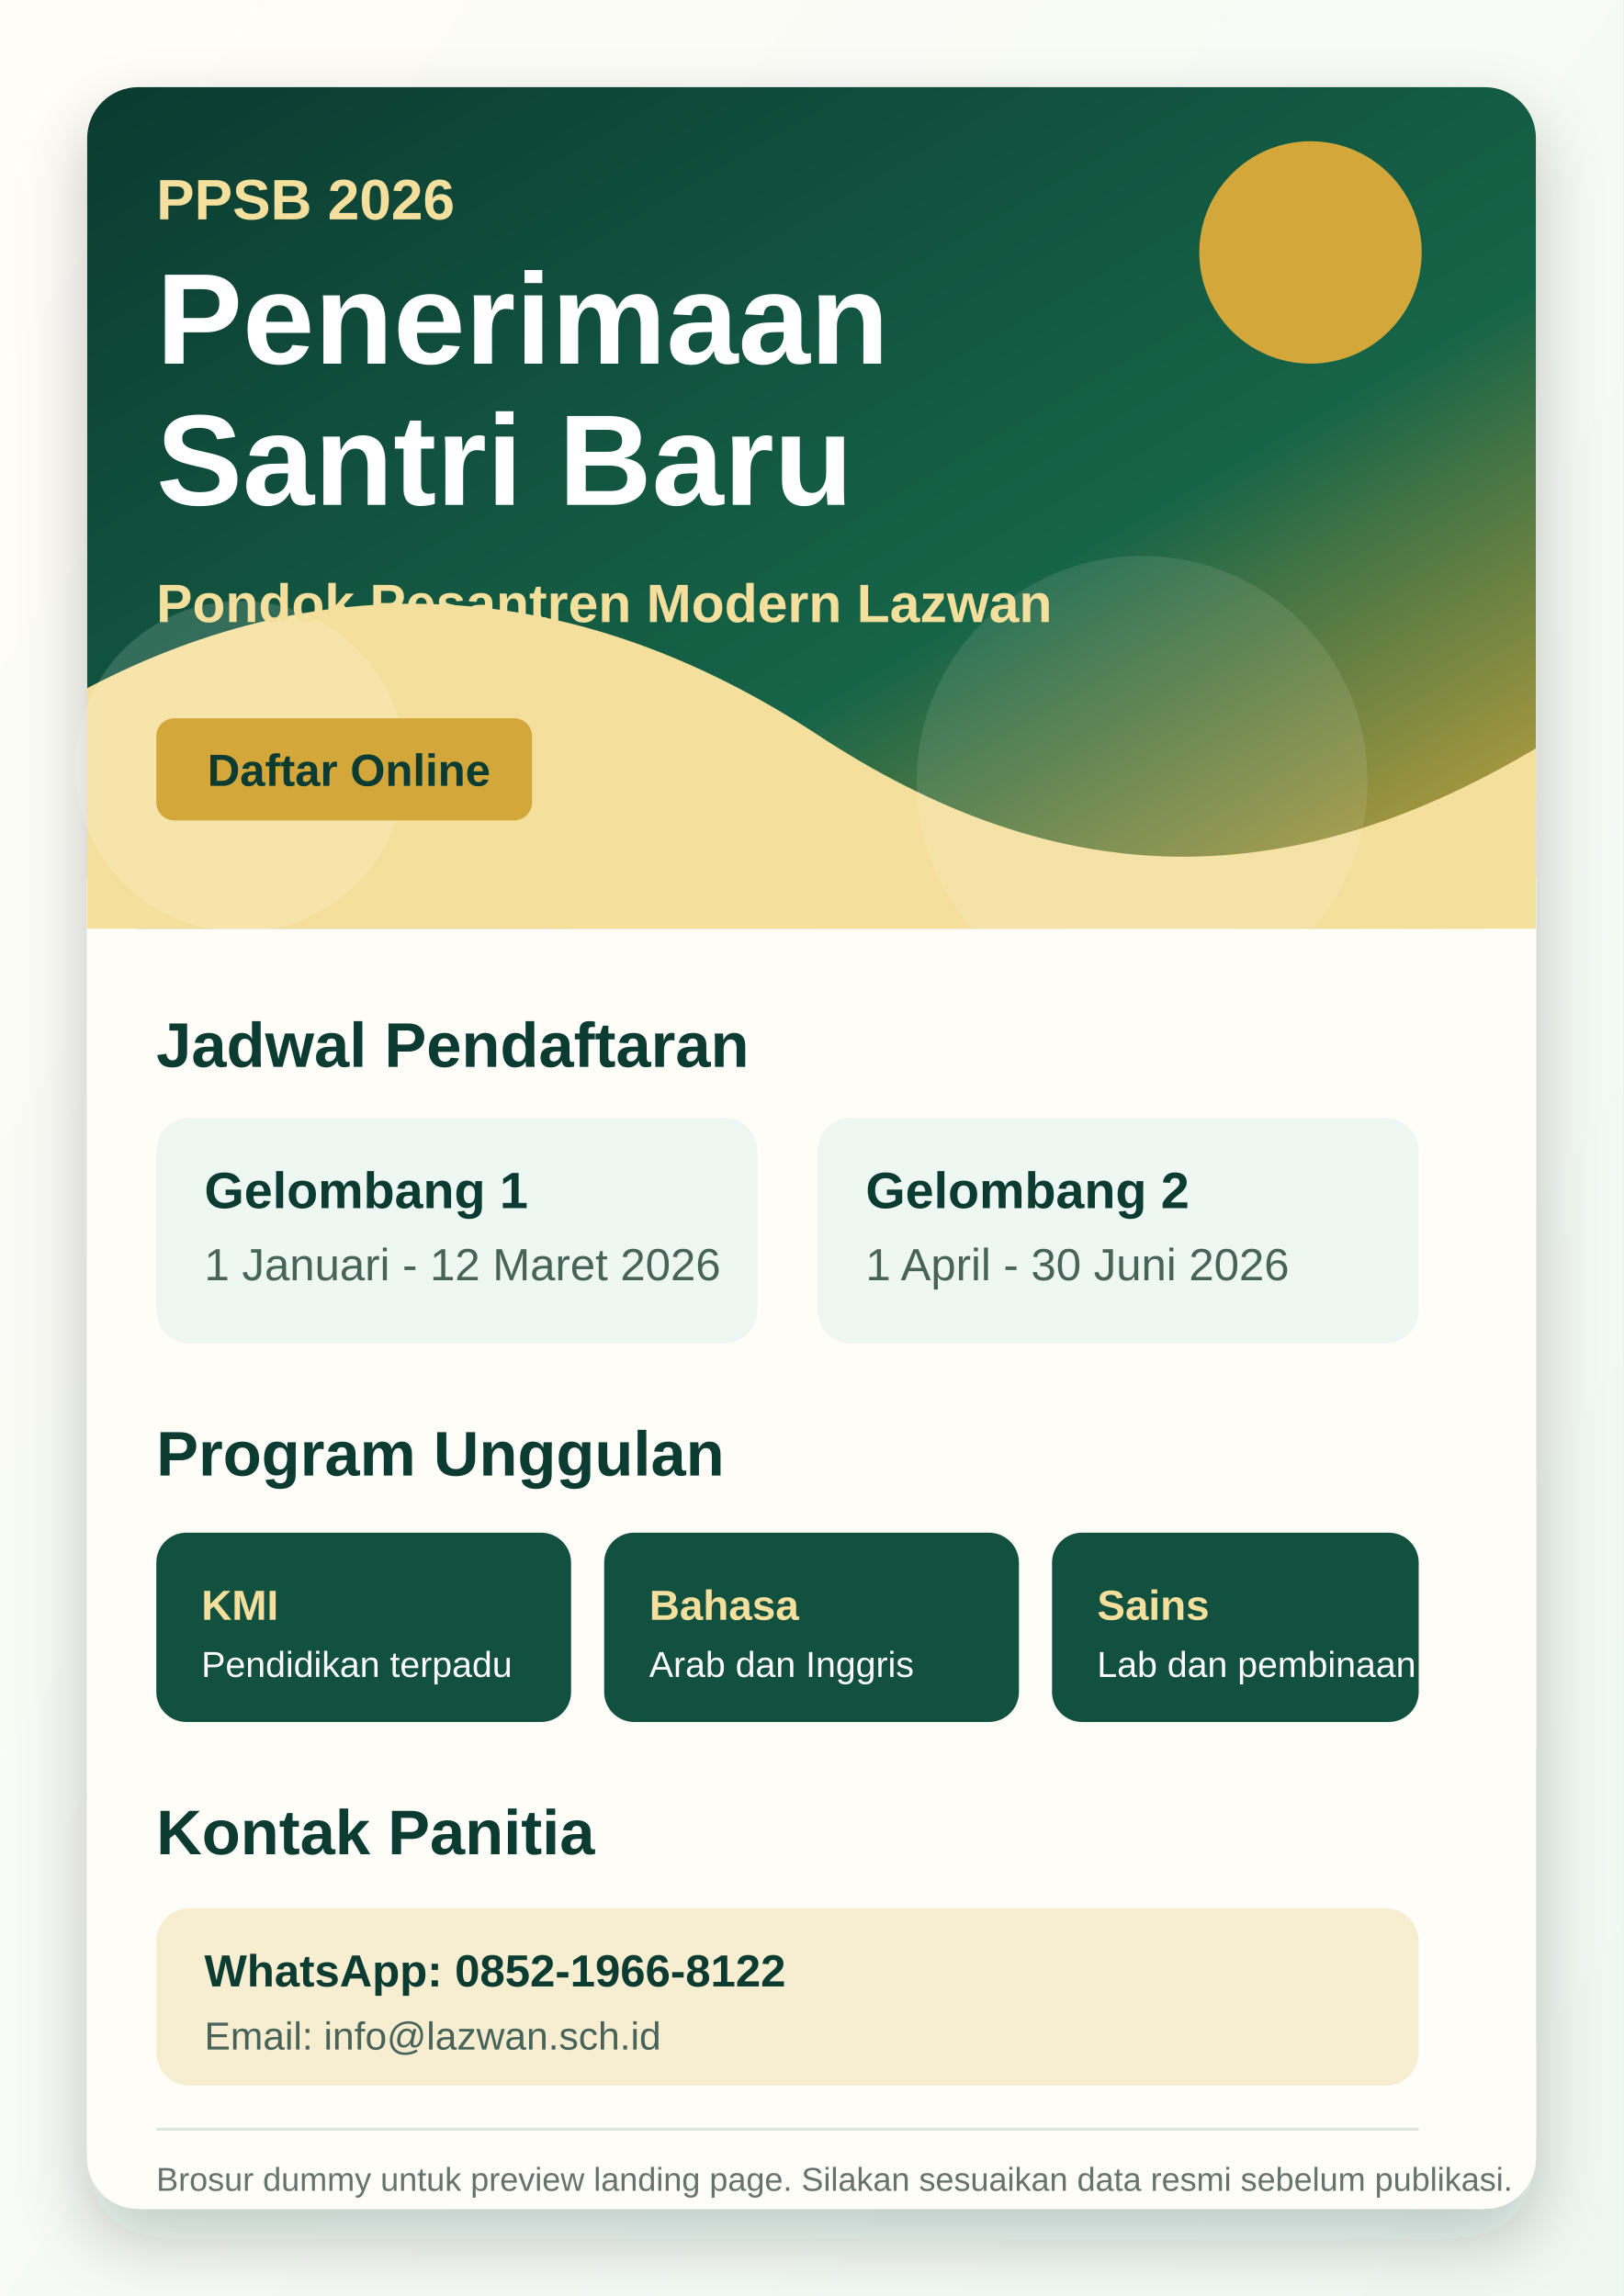
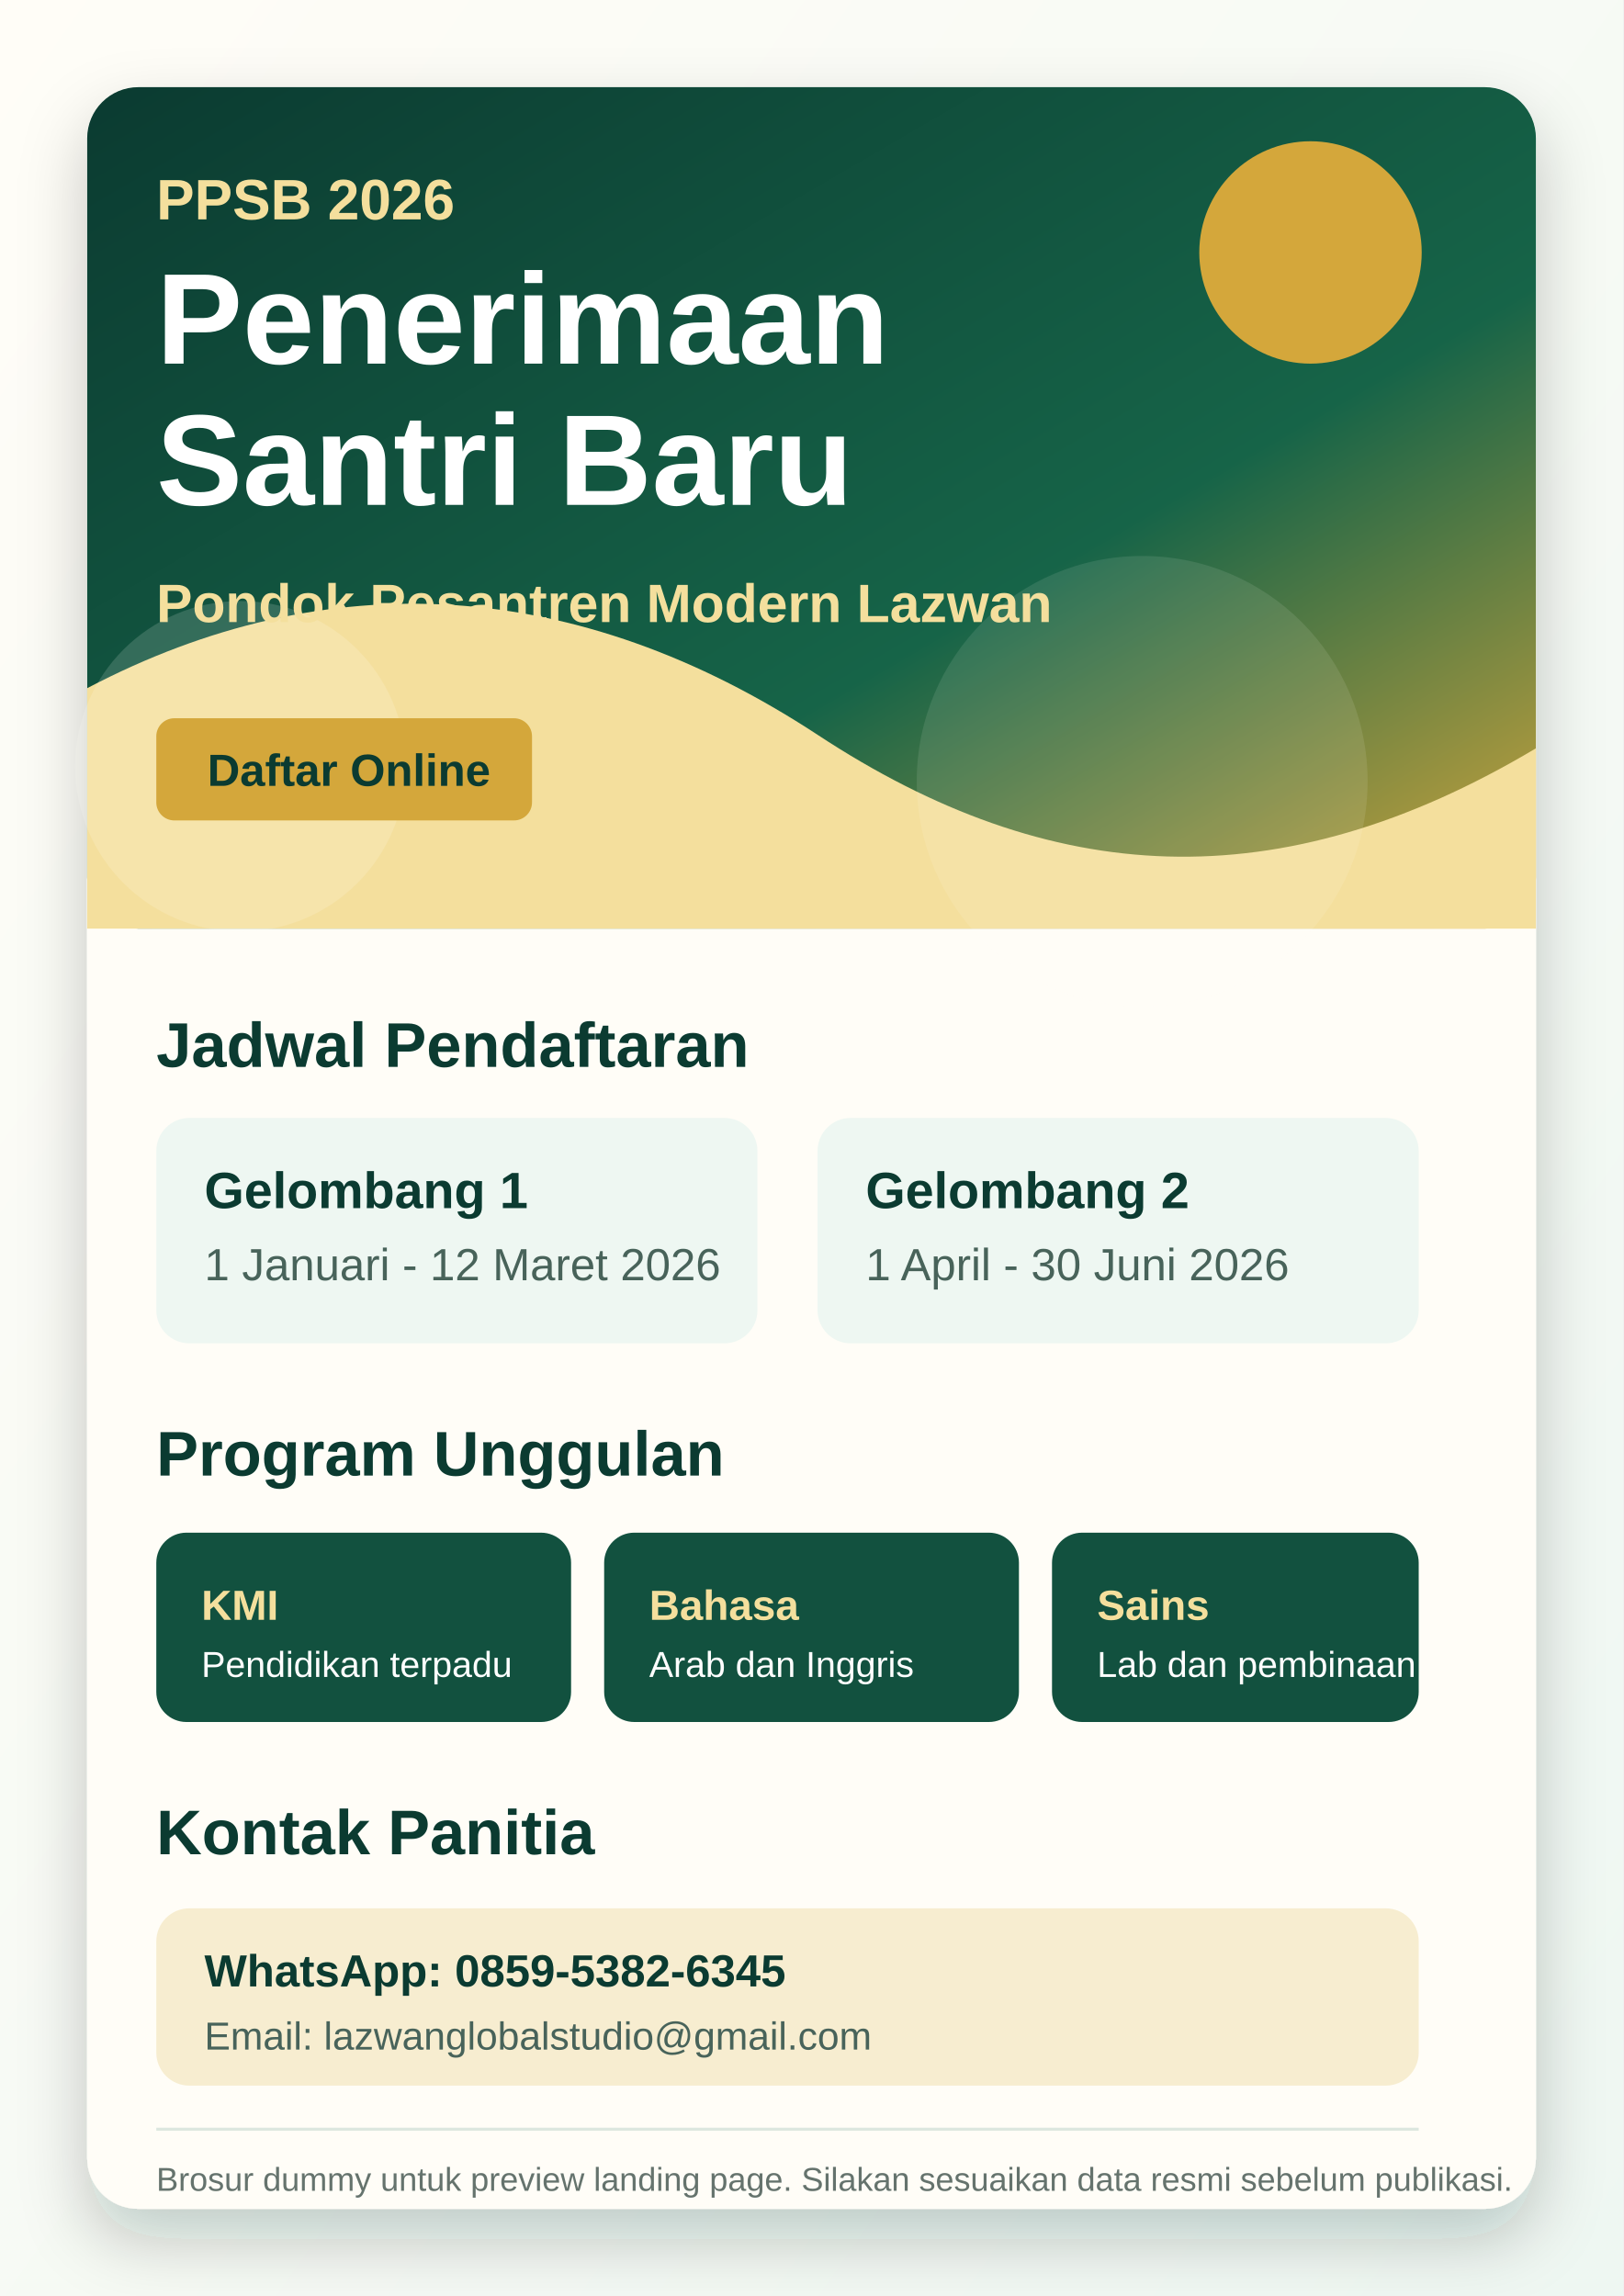
<svg xmlns="http://www.w3.org/2000/svg" viewBox="0 0 1080 1528" role="img" aria-label="Brosur dummy penerimaan santri baru Pondok Pesantren Modern Lazwan">
  <defs>
    <linearGradient id="hero" x1="0" x2="1" y1="0" y2="1">
      <stop offset="0" stop-color="#0b3b31" />
      <stop offset=".62" stop-color="#166448" />
      <stop offset="1" stop-color="#d4a73b" />
    </linearGradient>
    <linearGradient id="soft" x1="0" x2="1" y1="0" y2="1">
      <stop offset="0" stop-color="#fffdf7" />
      <stop offset="1" stop-color="#eef7f2" />
    </linearGradient>
    <filter id="shadow" x="-20%" y="-20%" width="140%" height="140%">
      <feDropShadow dx="0" dy="20" stdDeviation="22" flood-color="#082820" flood-opacity=".22" />
    </filter>
  </defs>
  <rect width="1080" height="1528" fill="url(#soft)" />
  <rect x="58" y="58" width="964" height="1412" rx="34" fill="#fffdf7" filter="url(#shadow)" />
  <rect x="58" y="58" width="964" height="560" rx="34" fill="url(#hero)" />
  <path d="M58 458c160-84 326-74 486 31 155 102 307 111 478 9v120H58Z" fill="#f4df9d" />
  <circle cx="872" cy="168" r="74" fill="#d4a73b" />
  <circle cx="160" cy="510" r="110" fill="#fffdf7" opacity=".15" />
  <circle cx="760" cy="520" r="150" fill="#fffdf7" opacity=".1" />
  <g font-family="Arial, sans-serif">
    <text x="104" y="146" fill="#f4df9d" font-size="38" font-weight="800">PPSB 2026</text>
    <text x="104" y="242" fill="#ffffff" font-size="86" font-weight="900">Penerimaan</text>
    <text x="104" y="336" fill="#ffffff" font-size="86" font-weight="900">Santri Baru</text>
    <text x="104" y="414" fill="#f4df9d" font-size="36" font-weight="800">Pondok Pesantren Modern Lazwan</text>
    <rect x="104" y="478" width="250" height="68" rx="12" fill="#d4a73b" />
    <text x="138" y="523" fill="#0b3b31" font-size="30" font-weight="900">Daftar Online</text>
  </g>
  <g font-family="Arial, sans-serif">
    <text x="104" y="710" fill="#0b3b31" font-size="42" font-weight="900">Jadwal Pendaftaran</text>
    <rect x="104" y="744" width="400" height="150" rx="22" fill="#eef7f2" />
    <text x="136" y="804" fill="#0b3b31" font-size="34" font-weight="900">Gelombang 1</text>
    <text x="136" y="852" fill="#48635a" font-size="30">1 Januari - 12 Maret 2026</text>
    <rect x="544" y="744" width="400" height="150" rx="22" fill="#eef7f2" />
    <text x="576" y="804" fill="#0b3b31" font-size="34" font-weight="900">Gelombang 2</text>
    <text x="576" y="852" fill="#48635a" font-size="30">1 April - 30 Juni 2026</text>
    <text x="104" y="982" fill="#0b3b31" font-size="42" font-weight="900">Program Unggulan</text>
    <g fill="#ffffff">
      <rect x="104" y="1020" width="276" height="126" rx="20" fill="#12513f" />
      <rect x="402" y="1020" width="276" height="126" rx="20" fill="#12513f" />
      <rect x="700" y="1020" width="244" height="126" rx="20" fill="#12513f" />
    </g>
    <text x="134" y="1078" fill="#f4df9d" font-size="28" font-weight="900">KMI</text>
    <text x="134" y="1116" fill="#ffffff" font-size="24">Pendidikan terpadu</text>
    <text x="432" y="1078" fill="#f4df9d" font-size="28" font-weight="900">Bahasa</text>
    <text x="432" y="1116" fill="#ffffff" font-size="24">Arab dan Inggris</text>
    <text x="730" y="1078" fill="#f4df9d" font-size="28" font-weight="900">Sains</text>
    <text x="730" y="1116" fill="#ffffff" font-size="24">Lab dan pembinaan</text>
    <text x="104" y="1234" fill="#0b3b31" font-size="42" font-weight="900">Kontak Panitia</text>
    <rect x="104" y="1270" width="840" height="118" rx="22" fill="#f7edd0" />
-     <text x="136" y="1322" fill="#0b3b31" font-size="30" font-weight="900">WhatsApp: 0852-1966-8122</text>
-     <text x="136" y="1364" fill="#48635a" font-size="26">Email: info@lazwan.sch.id</text>
+     <text x="136" y="1322" fill="#0b3b31" font-size="30" font-weight="900">WhatsApp: 0859-5382-6345</text>
+     <text x="136" y="1364" fill="#48635a" font-size="26">Email: lazwanglobalstudio@gmail.com</text>
    <rect x="104" y="1416" width="840" height="2" fill="#dce7df" />
    <text x="104" y="1458" fill="#65736d" font-size="22">Brosur dummy untuk preview landing page. Silakan sesuaikan data resmi sebelum publikasi.</text>
  </g>
</svg>
